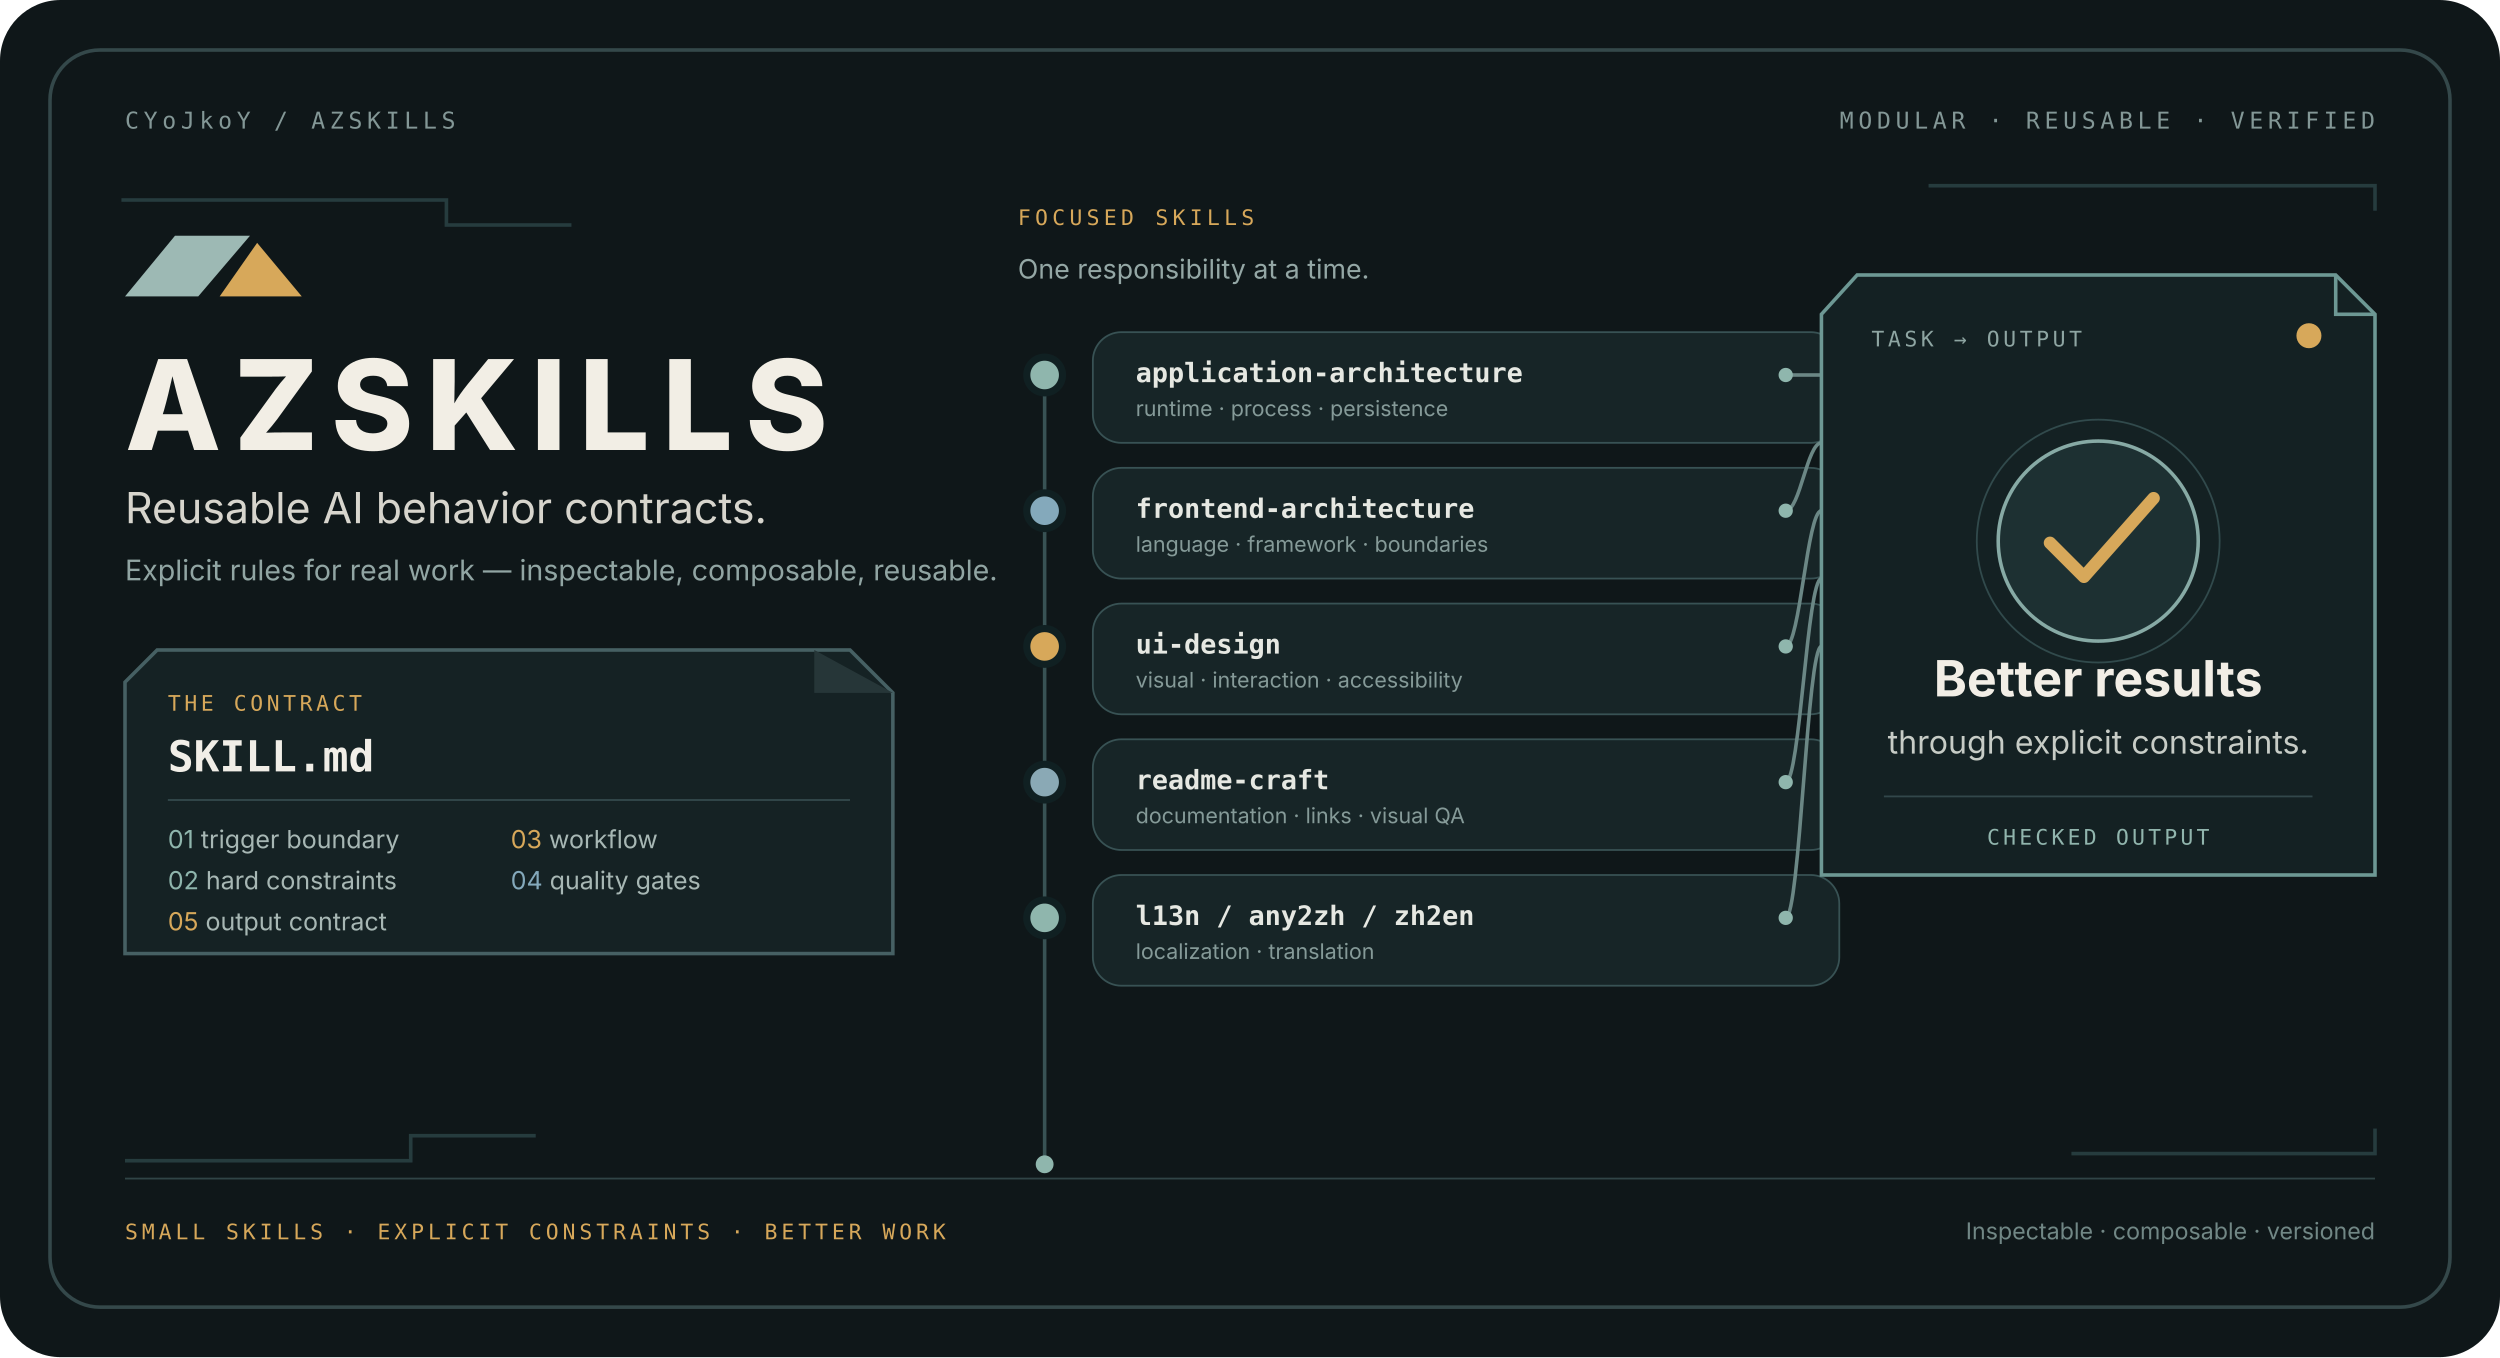
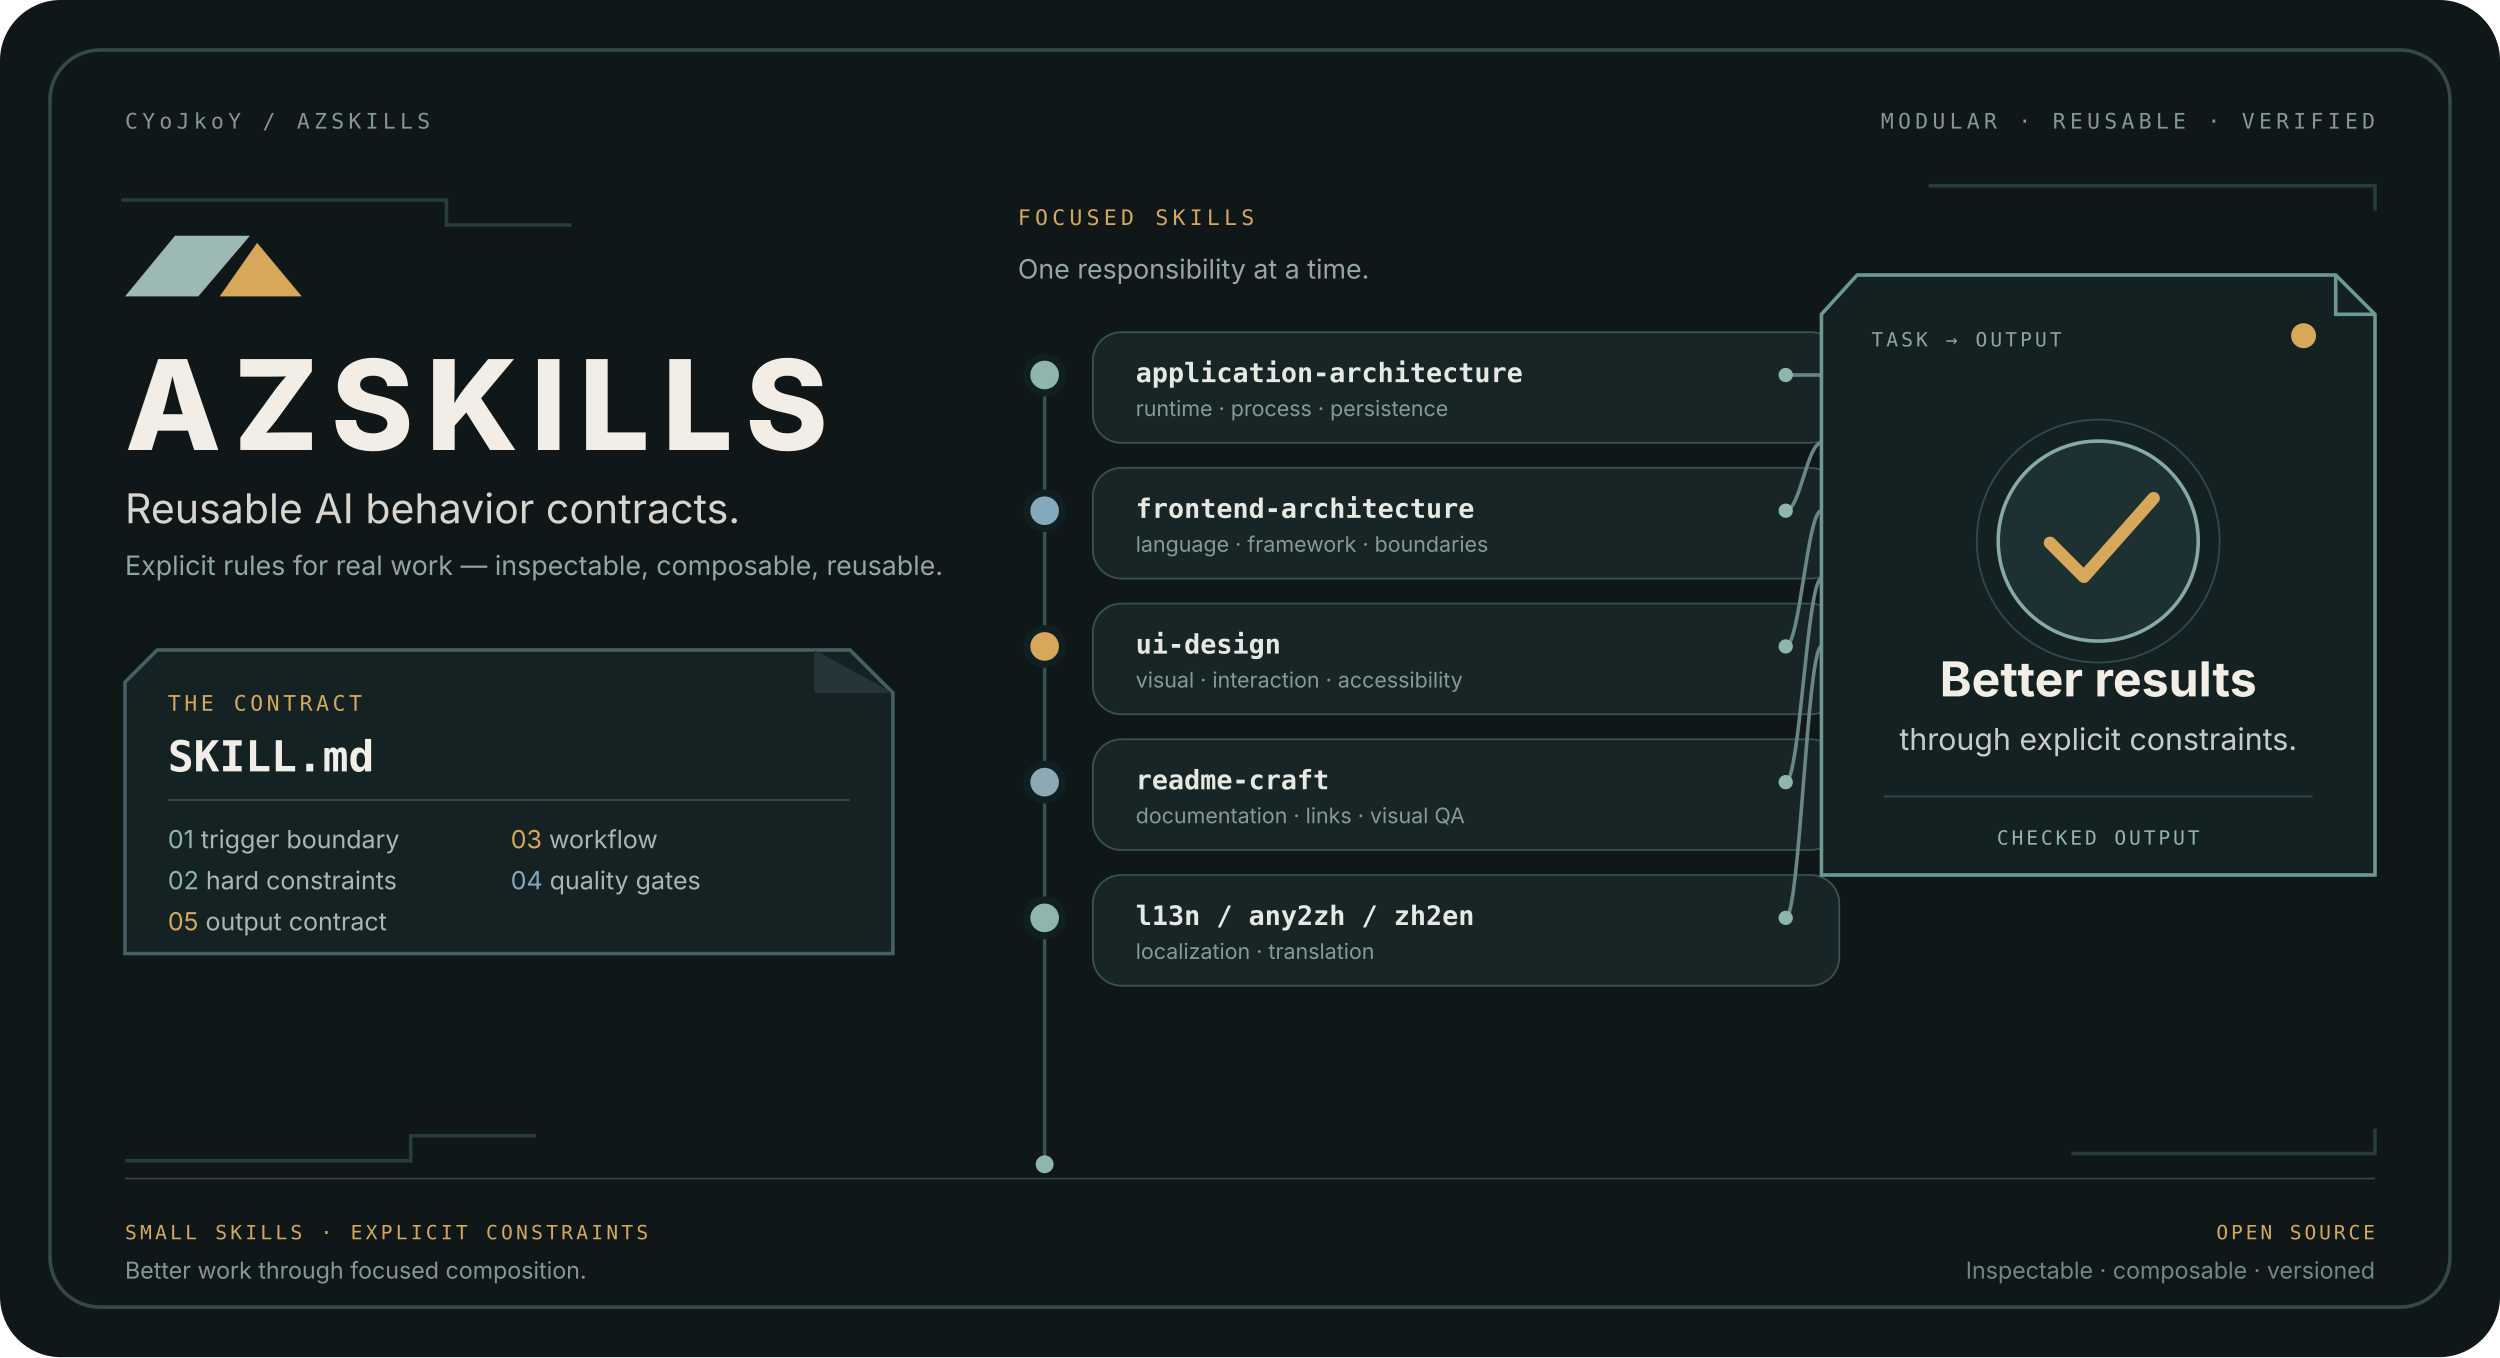
<svg xmlns="http://www.w3.org/2000/svg" viewBox="0 0 1400 760" role="img" aria-labelledby="title desc">
  <rect width="1400" height="760" rx="34" fill="#0f1719" />
  <rect x="28" y="28" width="1344" height="704" rx="28" fill="none" stroke="#34484a" stroke-width="2" />
  <g fill="none" stroke="#294043" stroke-width="2" opacity="0.9">
    <path d="M68 112 H250 V126 H320" />
    <path d="M1080 104 H1330 V118" />
    <path d="M1160 646 H1330 V632" />
    <path d="M70 650 H230 V636 H300" />
  </g>
  <g font-family="Inter, Segoe UI, Arial, sans-serif">
-     <g font-family="Cascadia Code, Consolas, monospace" font-size="13" letter-spacing="2.6" fill="#839796">
+     <g font-family="Cascadia Code, Consolas, monospace" font-size="12" letter-spacing="2.4" fill="#839796">
      <text x="70" y="72">CYoJkoY / AZSKILLS</text>
      <text x="1330" y="72" text-anchor="end">MODULAR · REUSABLE · VERIFIED</text>
    </g>
    <g transform="translate(70 132)">
-       <g transform="translate(0 0)">
+       <g>
        <path d="M0 34 L28 0 H70 L41 34 Z" fill="#9db9b4" />
        <path d="M53 34 L74 4 L99 34 Z" fill="#d7a85a" />
      </g>
      <text x="0" y="120" fill="#f2eee5" font-size="70" font-weight="760" letter-spacing="7">AZSKILLS</text>
-       <text x="0" y="161" fill="#d7d5cd" font-size="24">Reusable AI behavior contracts.</text>
-       <text x="0" y="193" fill="#91a5a3" font-size="16">Explicit rules for real work — inspectable, composable, reusable.</text>
+       <text x="0" y="161" fill="#d7d5cd" font-size="23">Reusable AI behavior contracts.</text>
+       <text x="0" y="190" fill="#91a5a3" font-size="15">Explicit rules for real work — inspectable, composable, reusable.</text>
      <g transform="translate(0 232)">
        <path d="M0 18 L18 0 H406 L430 24 V170 H0 Z" fill="#152224" stroke="#466063" stroke-width="2" />
        <path d="M386 0 L430 24 H386 Z" fill="#263638" />
        <text x="24" y="34" fill="#d7a85a" font-family="Cascadia Code, Consolas, monospace" font-size="12" letter-spacing="2">THE CONTRACT</text>
        <text x="24" y="68" fill="#f1eee7" font-family="Cascadia Code, Consolas, monospace" font-size="24" font-weight="700">SKILL.md</text>
        <line x1="24" y1="84" x2="406" y2="84" stroke="#33494c" />
        <g font-size="14" fill="#a7b7b4">
          <text x="24" y="111">
            <tspan fill="#8fb6ad">01</tspan> trigger boundary</text>
          <text x="24" y="134">
            <tspan fill="#8fb6ad">02</tspan> hard constraints</text>
          <text x="216" y="111">
            <tspan fill="#d7a85a">03</tspan> workflow</text>
          <text x="216" y="134">
            <tspan fill="#84a9bb">04</tspan> quality gates</text>
          <text x="24" y="157">
            <tspan fill="#d7a85a">05</tspan> output contract</text>
        </g>
      </g>
    </g>
    <g transform="translate(570 126)">
      <text x="0" y="0" fill="#d7a85a" font-family="Cascadia Code, Consolas, monospace" font-size="12" letter-spacing="2.4">FOCUSED SKILLS</text>
      <text x="0" y="30" fill="#94a7a5" font-size="15">One responsibility at a time.</text>
      <path d="M15 84 V526" fill="none" stroke="#385254" stroke-width="2" />
      <circle cx="15" cy="84" r="5" fill="#d7a85a" />
      <circle cx="15" cy="526" r="5" fill="#8fb6ad" />
      <g transform="translate(0 60)">
        <circle cx="15" cy="24" r="10" fill="#8fb6ad" stroke="#102022" stroke-width="4" />
        <rect x="42" y="0" width="418" height="62" rx="16" fill="#172527" stroke="#385254" />
        <text x="66" y="28" fill="#e6e8e2" font-family="Cascadia Code, Consolas, monospace" font-size="15" font-weight="700">application-architecture</text>
        <text x="66" y="47" fill="#859a98" font-size="12">runtime · process · persistence</text>
      </g>
      <g transform="translate(0 136)">
        <circle cx="15" cy="24" r="10" fill="#84a9bb" stroke="#102022" stroke-width="4" />
        <rect x="42" y="0" width="418" height="62" rx="16" fill="#172527" stroke="#385254" />
        <text x="66" y="28" fill="#e6e8e2" font-family="Cascadia Code, Consolas, monospace" font-size="15" font-weight="700">frontend-architecture</text>
        <text x="66" y="47" fill="#859a98" font-size="12">language · framework · boundaries</text>
      </g>
      <g transform="translate(0 212)">
        <circle cx="15" cy="24" r="10" fill="#d7a85a" stroke="#102022" stroke-width="4" />
        <rect x="42" y="0" width="418" height="62" rx="16" fill="#172527" stroke="#385254" />
        <text x="66" y="28" fill="#e6e8e2" font-family="Cascadia Code, Consolas, monospace" font-size="15" font-weight="700">ui-design</text>
        <text x="66" y="47" fill="#859a98" font-size="12">visual · interaction · accessibility</text>
      </g>
      <g transform="translate(0 288)">
        <circle cx="15" cy="24" r="10" fill="#8aa9b5" stroke="#102022" stroke-width="4" />
        <rect x="42" y="0" width="418" height="62" rx="16" fill="#172527" stroke="#385254" />
        <text x="66" y="28" fill="#e6e8e2" font-family="Cascadia Code, Consolas, monospace" font-size="15" font-weight="700">readme-craft</text>
        <text x="66" y="47" fill="#859a98" font-size="12">documentation · links · visual QA</text>
      </g>
      <g transform="translate(0 364)">
        <circle cx="15" cy="24" r="10" fill="#8fb6ad" stroke="#102022" stroke-width="4" />
        <rect x="42" y="0" width="418" height="62" rx="16" fill="#172527" stroke="#385254" />
        <text x="66" y="28" fill="#e6e8e2" font-family="Cascadia Code, Consolas, monospace" font-size="15" font-weight="700">l13n / any2zh / zh2en</text>
        <text x="66" y="47" fill="#859a98" font-size="12">localization · translation</text>
      </g>
    </g>
    <g fill="none" stroke="#6b8785" stroke-width="2">
      <path d="M1000 210 C1008 210 1012 210 1020 210" />
      <path d="M1000 286 C1008 286 1012 248 1020 248" />
      <path d="M1000 362 C1008 362 1012 286 1020 286" />
      <path d="M1000 438 C1008 438 1012 324 1020 324" />
      <path d="M1000 514 C1008 514 1012 362 1020 362" />
    </g>
    <g fill="#8fb6ad">
      <circle cx="1000" cy="210" r="4" />
      <circle cx="1000" cy="286" r="4" />
      <circle cx="1000" cy="362" r="4" />
      <circle cx="1000" cy="438" r="4" />
      <circle cx="1000" cy="514" r="4" />
    </g>
    <g transform="translate(1020 154)">
      <path d="M20 0 H288 L310 22 V336 H0 V22 Z" fill="#142123" stroke="#6d9894" stroke-width="2" />
      <path d="M288 0 V22 H310" fill="none" stroke="#6d9894" stroke-width="2" />
-       <text x="28" y="40" fill="#8ea5a2" font-family="Cascadia Code, Consolas, monospace" font-size="12" letter-spacing="2">TASK → OUTPUT</text>
-       <circle cx="273" cy="34" r="7" fill="#d7a85a" />
+       <text x="28" y="40" fill="#8ea5a2" font-family="Cascadia Code, Consolas, monospace" font-size="11" letter-spacing="1.7">TASK → OUTPUT</text>
+       <circle cx="270" cy="34" r="7" fill="#d7a85a" />
      <g transform="translate(88 82)">
        <circle cx="67" cy="67" r="56" fill="#1d3032" stroke="#87aaa5" stroke-width="2" />
        <path d="M40 68 L59 87 L98 43" fill="none" stroke="#d7a85a" stroke-width="7" stroke-linecap="round" stroke-linejoin="round" />
        <circle cx="67" cy="67" r="68" fill="none" stroke="#314a4c" stroke-width="1" />
      </g>
-       <text x="155" y="236" text-anchor="middle" fill="#f2eee6" font-size="28" font-weight="750">Better results</text>
-       <text x="155" y="268" text-anchor="middle" fill="#c7ccc6" font-size="18">through explicit constraints.</text>
+       <text x="155" y="236" text-anchor="middle" fill="#f2eee6" font-size="27" font-weight="750">Better results</text>
+       <text x="155" y="266" text-anchor="middle" fill="#c7ccc6" font-size="17">through explicit constraints.</text>
      <line x1="35" y1="292" x2="275" y2="292" stroke="#32474a" />
-       <text x="155" y="319" text-anchor="middle" fill="#91b5ad" font-family="Cascadia Code, Consolas, monospace" font-size="12" letter-spacing="1.8">CHECKED OUTPUT</text>
+       <text x="155" y="319" text-anchor="middle" fill="#91b5ad" font-family="Cascadia Code, Consolas, monospace" font-size="11" letter-spacing="1.6">CHECKED OUTPUT</text>
    </g>
    <line x1="70" y1="660" x2="1330" y2="660" stroke="#304446" />
    <g transform="translate(70 694)">
-       <text x="0" y="0" fill="#d7a85a" font-family="Cascadia Code, Consolas, monospace" font-size="12" letter-spacing="2.2">SMALL SKILLS · EXPLICIT CONSTRAINTS · BETTER WORK</text>
+       <text x="0" y="0" fill="#d7a85a" font-family="Cascadia Code, Consolas, monospace" font-size="11" letter-spacing="1.8">SMALL SKILLS · EXPLICIT CONSTRAINTS</text>
+       <text x="0" y="22" fill="#849795" font-size="13">Better work through focused composition.</text>
    </g>
-     <text x="1330" y="694" text-anchor="end" fill="#718785" font-size="13">Inspectable · composable · versioned</text>
+     <g transform="translate(1330 694)">
+       <text x="0" y="0" text-anchor="end" fill="#d7a85a" font-family="Cascadia Code, Consolas, monospace" font-size="11" letter-spacing="1.6">OPEN SOURCE</text>
+       <text x="0" y="22" text-anchor="end" fill="#718785" font-size="13">Inspectable · composable · versioned</text>
+     </g>
  </g>
</svg>
